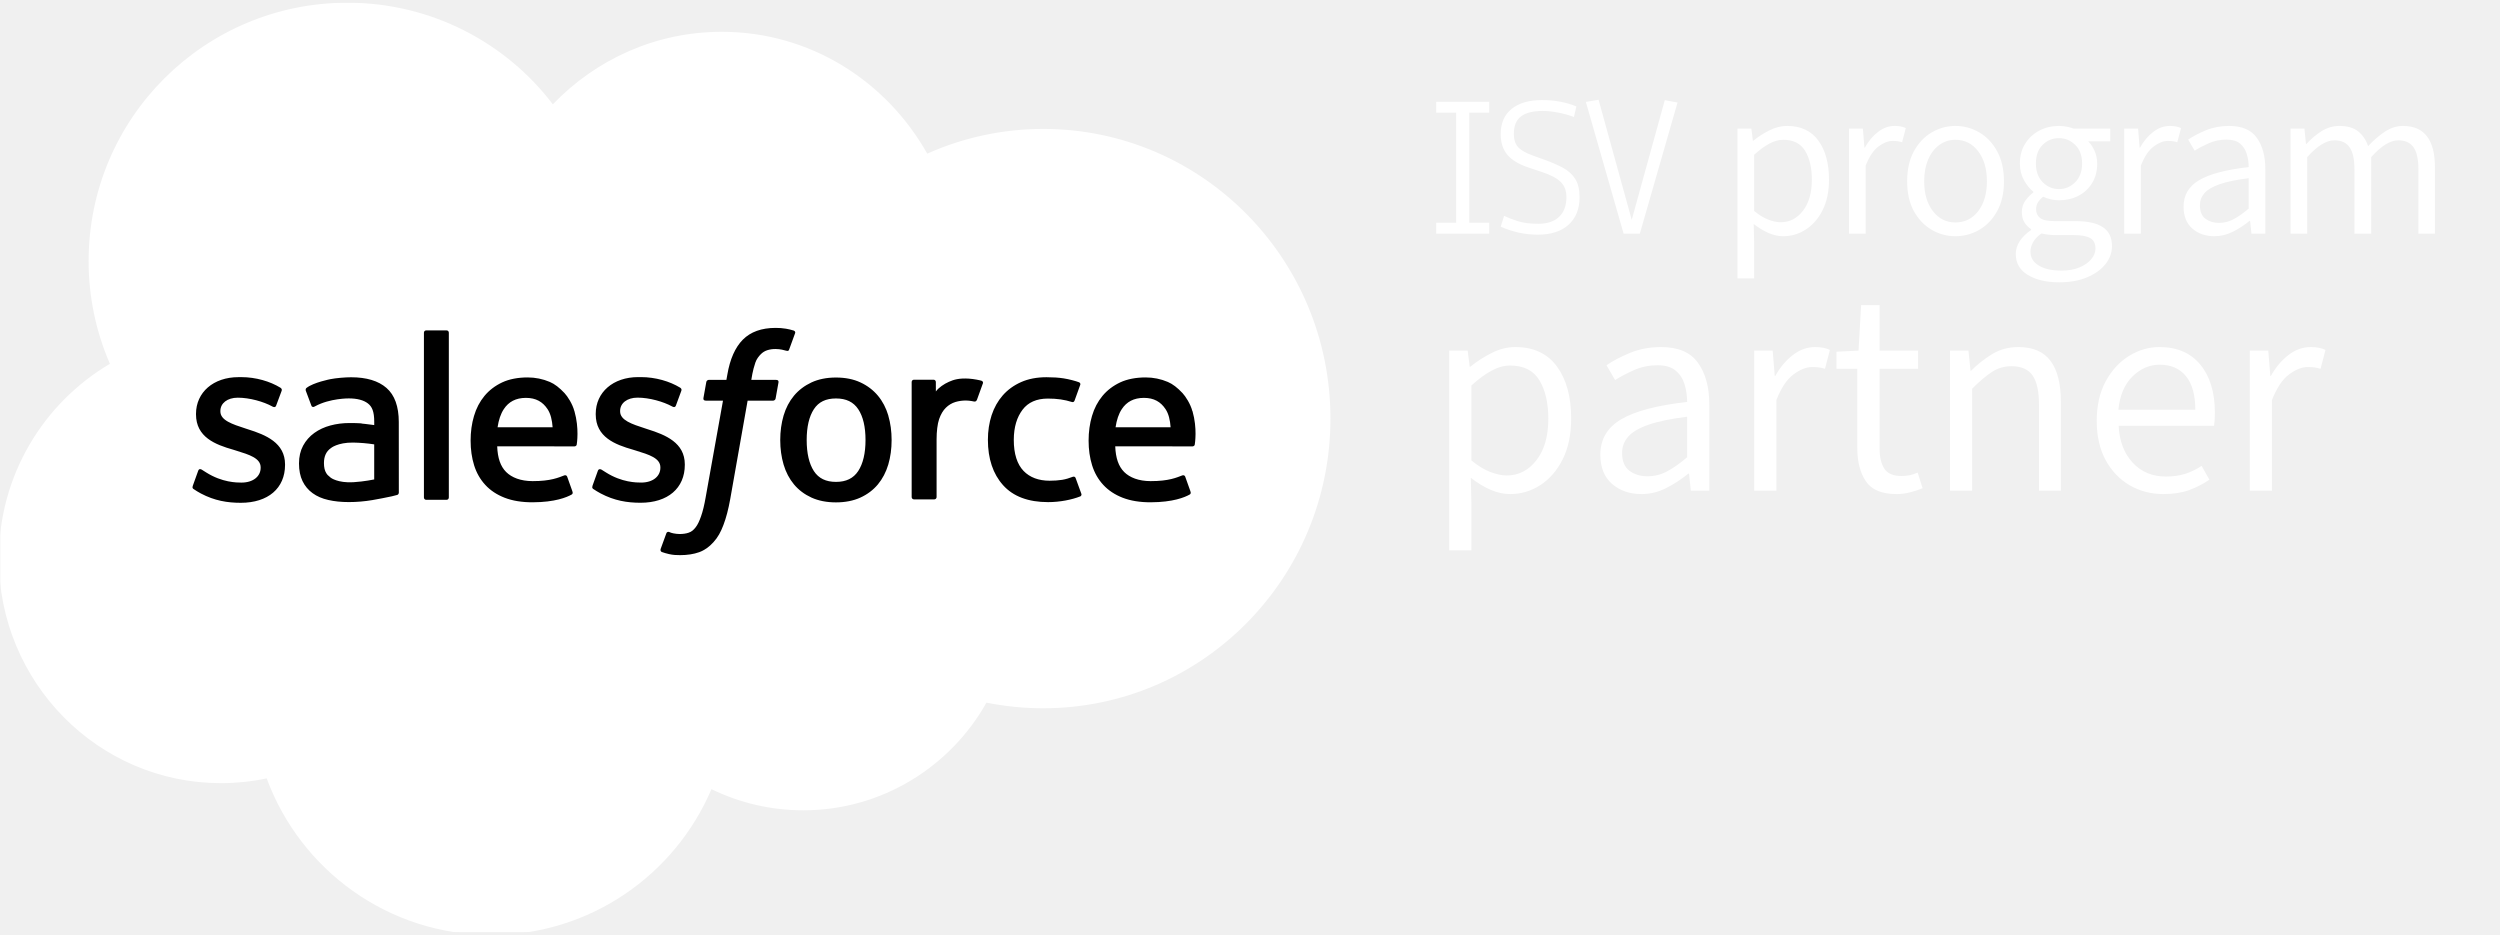
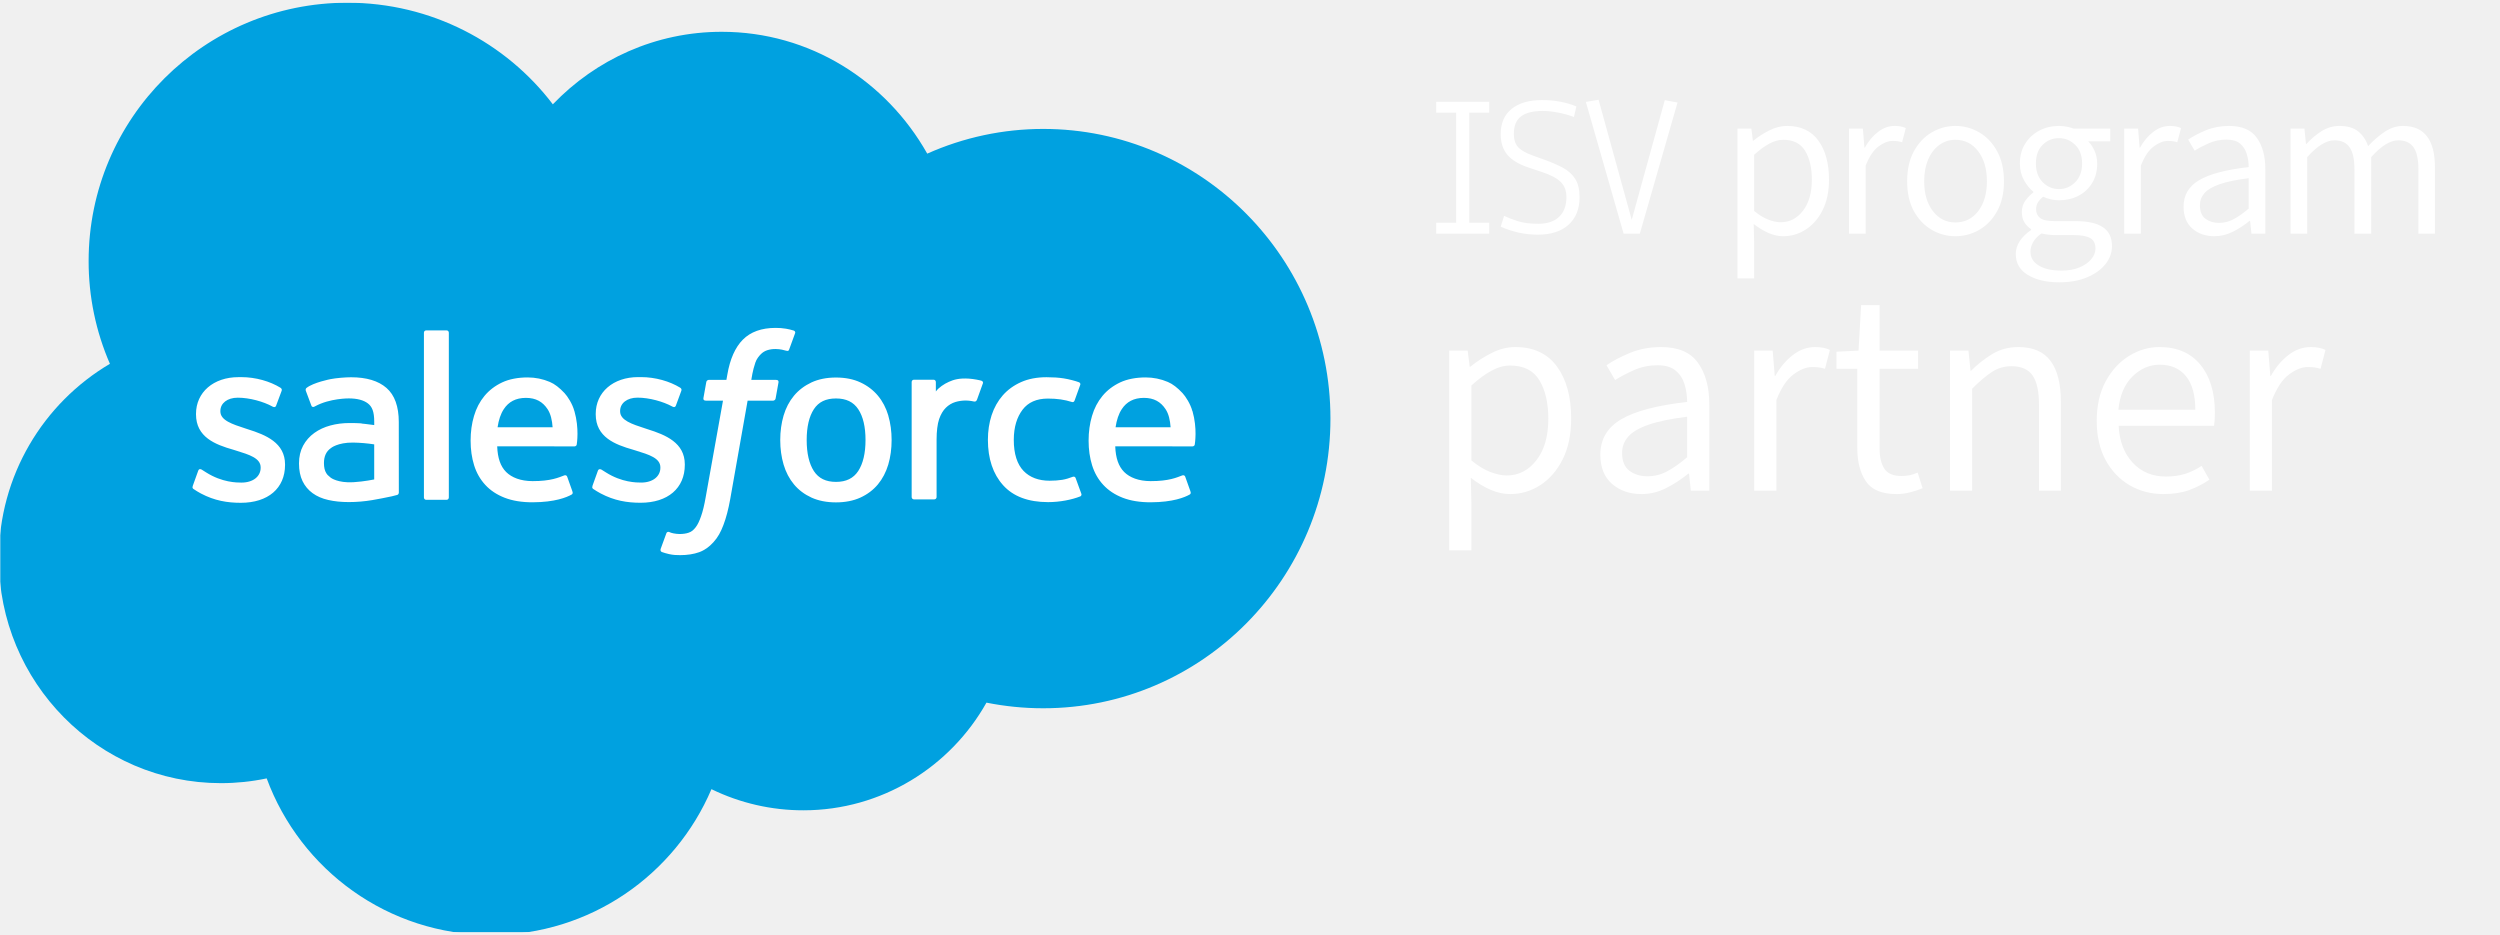
<svg xmlns="http://www.w3.org/2000/svg" width="107" height="40" viewBox="0 0 107 40" fill="none">
-   <mask id="mask0_1505_1721" style="mask-type:luminance" maskUnits="userSpaceOnUse" x="0" y="0" width="57" height="40">
+   <mask id="mask0_1145_1102" style="mask-type:luminance" maskUnits="userSpaceOnUse" x="0" y="0" width="57" height="40">
    <path d="M0.013 0.105H56.976V39.896H0.013V0.105Z" fill="white" />
  </mask>
-   <g mask="url(#mask0_1505_1721)">
-     <path fill-rule="evenodd" clip-rule="evenodd" d="M23.665 4.461C25.504 2.547 28.063 1.361 30.89 1.361C34.66 1.361 37.927 3.456 39.686 6.576C41.248 5.878 42.939 5.518 44.649 5.518C51.435 5.518 56.943 11.068 56.943 17.916C56.943 24.765 51.435 30.314 44.649 30.314C43.82 30.314 43.012 30.231 42.22 30.073C40.681 32.817 37.738 34.681 34.388 34.681C33.023 34.683 31.677 34.374 30.45 33.776C28.89 37.441 25.257 40.017 21.026 40.017C16.607 40.017 12.859 37.231 11.414 33.315C10.771 33.451 10.115 33.519 9.458 33.519C4.201 33.519 -0.05 29.205 -0.05 23.906C-0.05 20.346 1.864 17.247 4.704 15.571C4.101 14.183 3.791 12.686 3.793 11.173C3.793 5.058 8.756 0.116 14.871 0.116C18.452 0.116 21.657 1.823 23.667 4.472" fill="white" />
+   <g mask="url(#mask0_1145_1102)">
+     <path fill-rule="evenodd" clip-rule="evenodd" d="M23.665 4.461C25.504 2.547 28.063 1.361 30.89 1.361C34.66 1.361 37.927 3.456 39.686 6.576C41.248 5.878 42.939 5.518 44.649 5.518C51.435 5.518 56.943 11.068 56.943 17.916C56.943 24.765 51.435 30.314 44.649 30.314C43.82 30.314 43.012 30.231 42.22 30.073C40.681 32.817 37.738 34.681 34.388 34.681C33.023 34.683 31.677 34.374 30.45 33.776C28.89 37.441 25.257 40.017 21.026 40.017C16.607 40.017 12.859 37.231 11.414 33.315C10.771 33.451 10.115 33.519 9.458 33.519C4.201 33.519 -0.05 29.205 -0.05 23.906C-0.05 20.346 1.864 17.247 4.704 15.571C4.101 14.183 3.791 12.686 3.793 11.173C3.793 5.058 8.756 0.116 14.871 0.116C18.452 0.116 21.657 1.823 23.667 4.472" fill="#00A1E0" />
  </g>
-   <path fill-rule="evenodd" clip-rule="evenodd" d="M8.251 20.796C8.216 20.889 8.264 20.909 8.276 20.925C8.383 21.003 8.491 21.059 8.6 21.122C9.182 21.43 9.731 21.52 10.305 21.52C11.474 21.52 12.2 20.898 12.2 19.897V19.877C12.2 18.952 11.379 18.614 10.613 18.374L10.512 18.341C9.932 18.153 9.432 17.989 9.432 17.608V17.589C9.432 17.262 9.725 17.021 10.177 17.021C10.68 17.021 11.279 17.188 11.662 17.4C11.662 17.4 11.776 17.474 11.817 17.364C11.839 17.305 12.035 16.782 12.056 16.723C12.078 16.662 12.039 16.616 11.999 16.592C11.559 16.323 10.952 16.141 10.324 16.141L10.207 16.142C9.137 16.142 8.389 16.789 8.389 17.715V17.734C8.389 18.71 9.214 19.029 9.985 19.248L10.109 19.287C10.67 19.46 11.156 19.61 11.156 20.003V20.023C11.156 20.385 10.84 20.655 10.333 20.655C10.136 20.655 9.508 20.652 8.827 20.222C8.745 20.174 8.698 20.139 8.635 20.101C8.601 20.08 8.517 20.044 8.481 20.154L8.251 20.794M25.36 20.794C25.325 20.888 25.373 20.907 25.385 20.924C25.492 21.001 25.601 21.057 25.71 21.12C26.292 21.428 26.841 21.518 27.415 21.518C28.583 21.518 29.31 20.896 29.31 19.895V19.876C29.31 18.95 28.491 18.613 27.722 18.372L27.622 18.339C27.042 18.151 26.541 17.988 26.541 17.607V17.587C26.541 17.26 26.835 17.019 27.287 17.019C27.79 17.019 28.386 17.187 28.772 17.398C28.772 17.398 28.885 17.472 28.927 17.362C28.949 17.303 29.145 16.78 29.163 16.721C29.186 16.66 29.147 16.614 29.107 16.59C28.667 16.322 28.06 16.14 27.431 16.14L27.315 16.14C26.244 16.14 25.497 16.787 25.497 17.713V17.733C25.497 18.709 26.322 19.027 27.093 19.247L27.216 19.285C27.78 19.458 28.264 19.608 28.264 20.002V20.021C28.264 20.384 27.947 20.654 27.441 20.654C27.243 20.654 26.613 20.65 25.935 20.22C25.852 20.172 25.804 20.139 25.742 20.099C25.721 20.086 25.622 20.047 25.588 20.152L25.358 20.793M37.044 18.832C37.044 19.398 36.938 19.844 36.732 20.16C36.526 20.472 36.215 20.625 35.781 20.625C35.347 20.625 35.038 20.474 34.834 20.162C34.63 19.848 34.526 19.4 34.526 18.834C34.526 18.269 34.63 17.825 34.834 17.513C35.037 17.203 35.345 17.054 35.781 17.054C36.217 17.054 36.526 17.205 36.732 17.513C36.94 17.825 37.044 18.269 37.044 18.834M38.02 17.785C37.924 17.461 37.775 17.176 37.576 16.937C37.377 16.698 37.126 16.506 36.826 16.367C36.529 16.228 36.177 16.158 35.779 16.158C35.381 16.158 35.031 16.229 34.732 16.367C34.434 16.507 34.181 16.698 33.982 16.937C33.783 17.176 33.634 17.461 33.538 17.785C33.443 18.108 33.394 18.46 33.394 18.834C33.394 19.209 33.443 19.561 33.538 19.884C33.634 20.208 33.783 20.493 33.982 20.732C34.181 20.971 34.434 21.161 34.732 21.297C35.031 21.433 35.383 21.502 35.779 21.502C36.175 21.502 36.526 21.433 36.824 21.297C37.121 21.162 37.375 20.971 37.574 20.732C37.772 20.493 37.921 20.208 38.018 19.884C38.113 19.561 38.161 19.209 38.161 18.834C38.161 18.462 38.113 18.108 38.018 17.785M46.039 20.466C46.007 20.371 45.914 20.407 45.914 20.407C45.772 20.461 45.621 20.511 45.459 20.537C45.297 20.562 45.116 20.575 44.925 20.575C44.454 20.575 44.077 20.434 43.809 20.156C43.539 19.877 43.388 19.429 43.39 18.822C43.392 18.269 43.526 17.854 43.765 17.536C44.002 17.222 44.366 17.059 44.848 17.059C45.25 17.059 45.558 17.105 45.88 17.206C45.88 17.206 45.957 17.239 45.994 17.139C46.079 16.902 46.142 16.733 46.234 16.473C46.26 16.398 46.197 16.367 46.173 16.358C46.047 16.309 45.748 16.228 45.522 16.194C45.311 16.161 45.066 16.145 44.789 16.145C44.379 16.145 44.014 16.215 43.702 16.354C43.39 16.492 43.126 16.685 42.917 16.923C42.708 17.162 42.548 17.447 42.441 17.771C42.336 18.094 42.282 18.448 42.282 18.823C42.282 19.631 42.5 20.287 42.932 20.766C43.363 21.248 44.012 21.491 44.858 21.491C45.359 21.491 45.872 21.39 46.24 21.244C46.24 21.244 46.311 21.21 46.28 21.128L46.039 20.466M47.746 18.288C47.793 17.974 47.879 17.712 48.014 17.509C48.217 17.199 48.525 17.029 48.959 17.029C49.392 17.029 49.679 17.2 49.884 17.509C50.021 17.713 50.08 17.984 50.102 18.288L47.736 18.288L47.746 18.288ZM51.034 17.597C50.951 17.285 50.745 16.968 50.611 16.824C50.398 16.596 50.19 16.434 49.983 16.347C49.684 16.219 49.361 16.154 49.036 16.154C48.624 16.154 48.249 16.224 47.945 16.366C47.642 16.509 47.386 16.703 47.185 16.946C46.984 17.189 46.833 17.476 46.737 17.805C46.641 18.129 46.592 18.485 46.592 18.858C46.592 19.239 46.642 19.593 46.742 19.914C46.842 20.236 47.003 20.519 47.221 20.753C47.439 20.99 47.718 21.174 48.053 21.304C48.386 21.433 48.79 21.5 49.253 21.498C50.208 21.495 50.71 21.283 50.915 21.168C50.952 21.147 50.987 21.112 50.944 21.01L50.728 20.404C50.695 20.314 50.603 20.347 50.603 20.347C50.367 20.435 50.032 20.594 49.246 20.592C48.733 20.591 48.354 20.439 48.115 20.202C47.873 19.959 47.751 19.605 47.732 19.103L51.041 19.105C51.041 19.105 51.128 19.105 51.137 19.019C51.141 18.984 51.251 18.341 51.039 17.597L51.034 17.597ZM21.296 18.288C21.343 17.974 21.429 17.712 21.564 17.509C21.767 17.199 22.075 17.029 22.509 17.029C22.942 17.029 23.229 17.2 23.434 17.509C23.57 17.713 23.63 17.984 23.652 18.288L21.285 18.288L21.296 18.288ZM24.584 17.597C24.501 17.285 24.295 16.968 24.161 16.824C23.947 16.596 23.74 16.434 23.533 16.347C23.233 16.219 22.911 16.154 22.586 16.154C22.173 16.154 21.799 16.224 21.495 16.366C21.191 16.509 20.936 16.703 20.735 16.946C20.534 17.189 20.383 17.476 20.287 17.805C20.19 18.129 20.142 18.485 20.142 18.858C20.142 19.239 20.192 19.593 20.292 19.914C20.392 20.236 20.554 20.519 20.77 20.753C20.987 20.99 21.266 21.174 21.601 21.304C21.934 21.433 22.336 21.5 22.801 21.498C23.756 21.495 24.259 21.283 24.464 21.168C24.5 21.147 24.535 21.112 24.492 21.01L24.276 20.404C24.243 20.314 24.151 20.347 24.151 20.347C23.915 20.435 23.579 20.594 22.794 20.592C22.283 20.591 21.902 20.439 21.663 20.202C21.42 19.959 21.299 19.605 21.28 19.103L24.589 19.105C24.589 19.105 24.676 19.105 24.685 19.019C24.689 18.984 24.798 18.341 24.586 17.597L24.584 17.597ZM14.155 20.445C14.025 20.341 14.007 20.316 13.964 20.249C13.899 20.148 13.865 20.004 13.865 19.82C13.865 19.531 13.961 19.321 14.16 19.181C14.158 19.181 14.445 18.934 15.119 18.942C15.42 18.948 15.719 18.973 16.016 19.019V20.52H16.016C16.016 20.52 15.597 20.61 15.124 20.639C14.452 20.679 14.154 20.445 14.156 20.446L14.155 20.445ZM15.47 18.12C15.336 18.11 15.162 18.106 14.955 18.106C14.672 18.106 14.398 18.141 14.142 18.21C13.884 18.279 13.652 18.387 13.453 18.53C13.254 18.673 13.089 18.859 12.973 19.075C12.856 19.293 12.797 19.548 12.797 19.837C12.797 20.13 12.848 20.384 12.948 20.591C13.047 20.797 13.195 20.975 13.38 21.108C13.563 21.242 13.79 21.341 14.052 21.399C14.312 21.459 14.605 21.489 14.927 21.489C15.266 21.489 15.604 21.46 15.93 21.405C16.209 21.357 16.486 21.303 16.762 21.244C16.872 21.218 16.994 21.185 16.994 21.185C17.076 21.164 17.07 21.077 17.07 21.077L17.068 18.061C17.068 17.399 16.891 16.907 16.542 16.604C16.194 16.3 15.685 16.147 15.026 16.147C14.779 16.147 14.379 16.18 14.14 16.228C14.14 16.228 13.419 16.368 13.122 16.601C13.122 16.601 13.057 16.641 13.092 16.733L13.327 17.361C13.356 17.442 13.435 17.414 13.435 17.414C13.435 17.414 13.46 17.405 13.49 17.387C14.124 17.042 14.928 17.052 14.928 17.052C15.284 17.052 15.561 17.124 15.745 17.266C15.925 17.404 16.017 17.613 16.017 18.053V18.193C15.735 18.152 15.473 18.128 15.473 18.128L15.47 18.12ZM42.067 16.418C42.071 16.407 42.074 16.395 42.074 16.383C42.074 16.371 42.072 16.359 42.067 16.348C42.062 16.337 42.056 16.327 42.047 16.318C42.038 16.31 42.028 16.303 42.017 16.299C41.961 16.277 41.68 16.218 41.464 16.205C41.05 16.179 40.819 16.249 40.612 16.342C40.407 16.434 40.18 16.583 40.055 16.754L40.054 16.352C40.054 16.297 40.015 16.252 39.959 16.252H39.113C39.059 16.252 39.019 16.297 39.019 16.352V21.274C39.019 21.3 39.029 21.326 39.048 21.345C39.067 21.363 39.092 21.374 39.119 21.374H39.986C40.013 21.374 40.038 21.363 40.057 21.345C40.076 21.326 40.086 21.3 40.086 21.274V18.802C40.086 18.472 40.123 18.143 40.195 17.936C40.267 17.73 40.364 17.567 40.484 17.45C40.599 17.336 40.739 17.252 40.893 17.205C41.037 17.163 41.186 17.142 41.337 17.142C41.509 17.142 41.699 17.187 41.699 17.187C41.763 17.194 41.798 17.155 41.819 17.097C41.876 16.946 42.037 16.494 42.069 16.404" fill="black" />
-   <path fill-rule="evenodd" clip-rule="evenodd" d="M33.969 14.147C33.862 14.114 33.753 14.088 33.642 14.069C33.494 14.044 33.344 14.033 33.193 14.034C32.596 14.034 32.125 14.203 31.794 14.537C31.466 14.867 31.242 15.371 31.13 16.035L31.09 16.259H30.34C30.34 16.259 30.248 16.255 30.229 16.355L30.106 17.042C30.098 17.107 30.126 17.148 30.214 17.148H30.944L30.203 21.283C30.145 21.616 30.079 21.89 30.005 22.097C29.933 22.302 29.862 22.456 29.775 22.567C29.69 22.675 29.61 22.754 29.472 22.8C29.358 22.839 29.227 22.856 29.084 22.856C29.004 22.856 28.897 22.843 28.819 22.827C28.74 22.812 28.699 22.794 28.64 22.769C28.64 22.769 28.555 22.737 28.521 22.823C28.494 22.893 28.299 23.428 28.276 23.494C28.253 23.559 28.286 23.611 28.327 23.626C28.424 23.66 28.497 23.683 28.629 23.714C28.813 23.757 28.968 23.76 29.113 23.76C29.417 23.76 29.694 23.717 29.924 23.634C30.155 23.551 30.356 23.405 30.534 23.208C30.727 22.996 30.848 22.773 30.963 22.469C31.078 22.168 31.176 21.795 31.254 21.359L31.998 17.148H33.086C33.086 17.148 33.178 17.151 33.197 17.052L33.32 16.365C33.329 16.299 33.301 16.258 33.212 16.259H32.156C32.161 16.235 32.209 15.863 32.331 15.514C32.382 15.364 32.48 15.244 32.562 15.161C32.639 15.082 32.734 15.023 32.839 14.989C32.954 14.953 33.073 14.936 33.193 14.938C33.293 14.938 33.391 14.95 33.465 14.965C33.567 14.987 33.607 14.998 33.634 15.007C33.742 15.039 33.756 15.008 33.777 14.955L34.03 14.262C34.056 14.187 33.992 14.156 33.969 14.147ZM19.21 21.291C19.21 21.347 19.171 21.392 19.115 21.392H18.239C18.184 21.392 18.144 21.347 18.144 21.291V14.241C18.144 14.185 18.184 14.141 18.239 14.141H19.115C19.171 14.141 19.21 14.185 19.21 14.241V21.291Z" fill="black" />
+   <path fill-rule="evenodd" clip-rule="evenodd" d="M8.251 20.796C8.216 20.889 8.264 20.909 8.276 20.925C8.383 21.003 8.491 21.059 8.6 21.122C9.182 21.43 9.731 21.52 10.305 21.52C11.474 21.52 12.2 20.898 12.2 19.897V19.877C12.2 18.952 11.379 18.614 10.613 18.374L10.512 18.341C9.932 18.153 9.432 17.989 9.432 17.608V17.589C9.432 17.262 9.725 17.021 10.177 17.021C10.68 17.021 11.279 17.188 11.662 17.4C11.662 17.4 11.776 17.474 11.817 17.364C11.839 17.305 12.035 16.782 12.056 16.723C12.078 16.662 12.039 16.616 11.999 16.592C11.559 16.323 10.952 16.141 10.324 16.141L10.207 16.142C9.137 16.142 8.389 16.789 8.389 17.715V17.734C8.389 18.71 9.214 19.029 9.985 19.248L10.109 19.287C10.67 19.46 11.156 19.61 11.156 20.003V20.023C11.156 20.385 10.84 20.655 10.333 20.655C10.136 20.655 9.508 20.652 8.827 20.222C8.745 20.174 8.698 20.139 8.635 20.101C8.601 20.08 8.517 20.044 8.481 20.154L8.251 20.794M25.36 20.794C25.325 20.888 25.373 20.907 25.385 20.924C25.492 21.001 25.601 21.057 25.71 21.12C26.292 21.428 26.841 21.518 27.415 21.518C28.583 21.518 29.31 20.896 29.31 19.895V19.876C29.31 18.95 28.491 18.613 27.722 18.372L27.622 18.339C27.042 18.151 26.541 17.988 26.541 17.607V17.587C26.541 17.26 26.835 17.019 27.287 17.019C27.79 17.019 28.386 17.187 28.772 17.398C28.772 17.398 28.885 17.472 28.927 17.362C28.949 17.303 29.145 16.78 29.163 16.721C29.186 16.66 29.147 16.614 29.107 16.59C28.667 16.322 28.06 16.14 27.431 16.14L27.315 16.14C26.244 16.14 25.497 16.787 25.497 17.713V17.733C25.497 18.709 26.322 19.027 27.093 19.247L27.216 19.285C27.78 19.458 28.264 19.608 28.264 20.002V20.021C28.264 20.384 27.947 20.654 27.441 20.654C27.243 20.654 26.613 20.65 25.935 20.22C25.852 20.172 25.804 20.139 25.742 20.099C25.721 20.086 25.622 20.047 25.588 20.152L25.358 20.793M37.044 18.832C37.044 19.398 36.938 19.844 36.732 20.16C36.526 20.472 36.215 20.625 35.781 20.625C35.347 20.625 35.038 20.474 34.834 20.162C34.63 19.848 34.526 19.4 34.526 18.834C34.526 18.269 34.63 17.825 34.834 17.513C35.037 17.203 35.345 17.054 35.781 17.054C36.217 17.054 36.526 17.205 36.732 17.513C36.94 17.825 37.044 18.269 37.044 18.834M38.02 17.785C37.924 17.461 37.775 17.176 37.576 16.937C37.377 16.698 37.126 16.506 36.826 16.367C36.529 16.228 36.177 16.158 35.779 16.158C35.381 16.158 35.031 16.229 34.732 16.367C34.434 16.507 34.181 16.698 33.982 16.937C33.783 17.176 33.634 17.461 33.538 17.785C33.443 18.108 33.394 18.46 33.394 18.834C33.394 19.209 33.443 19.561 33.538 19.884C33.634 20.208 33.783 20.493 33.982 20.732C34.181 20.971 34.434 21.161 34.732 21.297C35.031 21.433 35.383 21.502 35.779 21.502C36.175 21.502 36.526 21.433 36.824 21.297C37.121 21.162 37.375 20.971 37.574 20.732C37.772 20.493 37.921 20.208 38.018 19.884C38.113 19.561 38.161 19.209 38.161 18.834C38.161 18.462 38.113 18.108 38.018 17.785M46.039 20.466C46.007 20.371 45.914 20.407 45.914 20.407C45.772 20.461 45.621 20.511 45.459 20.537C45.297 20.562 45.116 20.575 44.925 20.575C44.454 20.575 44.077 20.434 43.809 20.156C43.539 19.877 43.388 19.429 43.39 18.822C43.392 18.269 43.526 17.854 43.765 17.536C44.002 17.222 44.366 17.059 44.848 17.059C45.25 17.059 45.558 17.105 45.88 17.206C45.88 17.206 45.957 17.239 45.994 17.139C46.079 16.902 46.142 16.733 46.234 16.473C46.26 16.398 46.197 16.367 46.173 16.358C46.047 16.309 45.748 16.228 45.522 16.194C45.311 16.161 45.066 16.145 44.789 16.145C44.379 16.145 44.014 16.215 43.702 16.354C43.39 16.492 43.126 16.685 42.917 16.923C42.708 17.162 42.548 17.447 42.441 17.771C42.336 18.094 42.282 18.448 42.282 18.823C42.282 19.631 42.5 20.287 42.932 20.766C43.363 21.248 44.012 21.491 44.858 21.491C45.359 21.491 45.872 21.39 46.24 21.244C46.24 21.244 46.311 21.21 46.28 21.128L46.039 20.466M47.746 18.288C47.793 17.974 47.879 17.712 48.014 17.509C48.217 17.199 48.525 17.029 48.959 17.029C49.392 17.029 49.679 17.2 49.884 17.509C50.021 17.713 50.08 17.984 50.102 18.288L47.736 18.288L47.746 18.288ZM51.034 17.597C50.951 17.285 50.745 16.968 50.611 16.824C50.398 16.596 50.19 16.434 49.983 16.347C49.684 16.219 49.361 16.154 49.036 16.154C48.624 16.154 48.249 16.224 47.945 16.366C47.642 16.509 47.386 16.703 47.185 16.946C46.984 17.189 46.833 17.476 46.737 17.805C46.641 18.129 46.592 18.485 46.592 18.858C46.592 19.239 46.642 19.593 46.742 19.914C46.842 20.236 47.003 20.519 47.221 20.753C47.439 20.99 47.718 21.174 48.053 21.304C48.386 21.433 48.79 21.5 49.253 21.498C50.208 21.495 50.71 21.283 50.915 21.168C50.952 21.147 50.987 21.112 50.944 21.01L50.728 20.404C50.695 20.314 50.603 20.347 50.603 20.347C50.367 20.435 50.032 20.594 49.246 20.592C48.733 20.591 48.354 20.439 48.115 20.202C47.873 19.959 47.751 19.605 47.732 19.103L51.041 19.105C51.041 19.105 51.128 19.105 51.137 19.019C51.141 18.984 51.251 18.341 51.039 17.597L51.034 17.597ZM21.296 18.288C21.343 17.974 21.429 17.712 21.564 17.509C21.767 17.199 22.075 17.029 22.509 17.029C22.942 17.029 23.229 17.2 23.434 17.509C23.57 17.713 23.63 17.984 23.652 18.288L21.285 18.288L21.296 18.288ZM24.584 17.597C24.501 17.285 24.295 16.968 24.161 16.824C23.947 16.596 23.74 16.434 23.533 16.347C23.233 16.219 22.911 16.154 22.586 16.154C22.173 16.154 21.799 16.224 21.495 16.366C21.191 16.509 20.936 16.703 20.735 16.946C20.534 17.189 20.383 17.476 20.287 17.805C20.19 18.129 20.142 18.485 20.142 18.858C20.142 19.239 20.192 19.593 20.292 19.914C20.392 20.236 20.554 20.519 20.77 20.753C20.987 20.99 21.266 21.174 21.601 21.304C21.934 21.433 22.336 21.5 22.801 21.498C23.756 21.495 24.259 21.283 24.464 21.168C24.5 21.147 24.535 21.112 24.492 21.01L24.276 20.404C24.243 20.314 24.151 20.347 24.151 20.347C23.915 20.435 23.579 20.594 22.794 20.592C22.283 20.591 21.902 20.439 21.663 20.202C21.42 19.959 21.299 19.605 21.28 19.103L24.589 19.105C24.589 19.105 24.676 19.105 24.685 19.019C24.689 18.984 24.798 18.341 24.586 17.597L24.584 17.597ZM14.155 20.445C14.025 20.341 14.007 20.316 13.964 20.249C13.899 20.148 13.865 20.004 13.865 19.82C13.865 19.531 13.961 19.321 14.16 19.181C14.158 19.181 14.445 18.934 15.119 18.942C15.42 18.948 15.719 18.973 16.016 19.019V20.52H16.016C16.016 20.52 15.597 20.61 15.124 20.639C14.452 20.679 14.154 20.445 14.156 20.446L14.155 20.445ZM15.47 18.12C15.336 18.11 15.162 18.106 14.955 18.106C14.672 18.106 14.398 18.141 14.142 18.21C13.884 18.279 13.652 18.387 13.453 18.53C13.254 18.673 13.089 18.859 12.973 19.075C12.856 19.293 12.797 19.548 12.797 19.837C12.797 20.13 12.848 20.384 12.948 20.591C13.047 20.797 13.195 20.975 13.38 21.108C13.563 21.242 13.79 21.341 14.052 21.399C14.312 21.459 14.605 21.489 14.927 21.489C15.266 21.489 15.604 21.46 15.93 21.405C16.209 21.357 16.486 21.303 16.762 21.244C16.872 21.218 16.994 21.185 16.994 21.185C17.076 21.164 17.07 21.077 17.07 21.077L17.068 18.061C17.068 17.399 16.891 16.907 16.542 16.604C16.194 16.3 15.685 16.147 15.026 16.147C14.779 16.147 14.379 16.18 14.14 16.228C14.14 16.228 13.419 16.368 13.122 16.601C13.122 16.601 13.057 16.641 13.092 16.733L13.327 17.361C13.356 17.442 13.435 17.414 13.435 17.414C13.435 17.414 13.46 17.405 13.49 17.387C14.124 17.042 14.928 17.052 14.928 17.052C15.284 17.052 15.561 17.124 15.745 17.266C15.925 17.404 16.017 17.613 16.017 18.053V18.193C15.735 18.152 15.473 18.128 15.473 18.128L15.47 18.12ZM42.067 16.418C42.071 16.407 42.074 16.395 42.074 16.383C42.074 16.371 42.072 16.359 42.067 16.348C42.062 16.337 42.056 16.327 42.047 16.318C42.038 16.31 42.028 16.303 42.017 16.299C41.961 16.277 41.68 16.218 41.464 16.205C41.05 16.179 40.819 16.249 40.612 16.342C40.407 16.434 40.18 16.583 40.055 16.754L40.054 16.352C40.054 16.297 40.015 16.252 39.959 16.252H39.113C39.059 16.252 39.019 16.297 39.019 16.352V21.274C39.019 21.3 39.029 21.326 39.048 21.345C39.067 21.363 39.092 21.374 39.119 21.374H39.986C40.013 21.374 40.038 21.363 40.057 21.345C40.076 21.326 40.086 21.3 40.086 21.274V18.802C40.086 18.472 40.123 18.143 40.195 17.936C40.267 17.73 40.364 17.567 40.484 17.45C40.599 17.336 40.739 17.252 40.893 17.205C41.037 17.163 41.186 17.142 41.337 17.142C41.509 17.142 41.699 17.187 41.699 17.187C41.763 17.194 41.798 17.155 41.819 17.097C41.876 16.946 42.037 16.494 42.069 16.404" fill="white" />
+   <path fill-rule="evenodd" clip-rule="evenodd" d="M33.969 14.147C33.862 14.114 33.753 14.088 33.642 14.069C33.494 14.044 33.344 14.033 33.193 14.034C32.596 14.034 32.125 14.203 31.794 14.537C31.466 14.867 31.242 15.371 31.13 16.035L31.09 16.259H30.34C30.34 16.259 30.248 16.255 30.229 16.355L30.106 17.042C30.098 17.107 30.126 17.148 30.214 17.148H30.944L30.203 21.283C30.145 21.616 30.079 21.89 30.005 22.097C29.933 22.302 29.862 22.456 29.775 22.567C29.69 22.675 29.61 22.754 29.472 22.8C29.358 22.839 29.227 22.856 29.084 22.856C29.004 22.856 28.897 22.843 28.819 22.827C28.74 22.812 28.699 22.794 28.64 22.769C28.64 22.769 28.555 22.737 28.521 22.823C28.494 22.893 28.299 23.428 28.276 23.494C28.253 23.559 28.286 23.611 28.327 23.626C28.424 23.66 28.497 23.683 28.629 23.714C28.813 23.757 28.968 23.76 29.113 23.76C29.417 23.76 29.694 23.717 29.924 23.634C30.155 23.551 30.356 23.405 30.534 23.208C30.727 22.996 30.848 22.773 30.963 22.469C31.078 22.168 31.176 21.795 31.254 21.359L31.998 17.148H33.086C33.086 17.148 33.178 17.151 33.197 17.052L33.32 16.365C33.329 16.299 33.301 16.258 33.212 16.259H32.156C32.161 16.235 32.209 15.863 32.331 15.514C32.382 15.364 32.48 15.244 32.562 15.161C32.639 15.082 32.734 15.023 32.839 14.989C32.954 14.953 33.073 14.936 33.193 14.938C33.293 14.938 33.391 14.95 33.465 14.965C33.567 14.987 33.607 14.998 33.634 15.007C33.742 15.039 33.756 15.008 33.777 14.955L34.03 14.262C34.056 14.187 33.992 14.156 33.969 14.147ZM19.21 21.291C19.21 21.347 19.171 21.392 19.115 21.392H18.239C18.184 21.392 18.144 21.347 18.144 21.291V14.241C18.144 14.185 18.184 14.141 18.239 14.141H19.115C19.171 14.141 19.21 14.185 19.21 14.241V21.291Z" fill="white" />
  <path d="M61.47 10V9.534H62.52L62.323 9.732V4.625L62.52 4.823H61.47V4.357H63.738V4.823H62.688L62.885 4.625V9.732L62.688 9.534H63.738V10H61.47ZM65.821 10.044C65.546 10.044 65.272 10.015 64.999 9.956C64.73 9.895 64.474 9.81 64.23 9.701L64.375 9.24C64.531 9.313 64.724 9.388 64.955 9.464C65.19 9.54 65.484 9.578 65.839 9.578C66.222 9.578 66.518 9.48 66.726 9.284C66.937 9.084 67.043 8.803 67.043 8.44C67.043 8.167 66.964 7.952 66.805 7.794C66.65 7.633 66.369 7.485 65.962 7.35L65.421 7.17C65.005 7.032 64.702 6.849 64.512 6.621C64.324 6.392 64.23 6.099 64.23 5.742C64.23 5.273 64.386 4.913 64.696 4.661C65.01 4.409 65.443 4.283 65.997 4.283C66.281 4.283 66.542 4.306 66.779 4.353C67.016 4.397 67.246 4.464 67.469 4.555L67.364 5.008C67.15 4.926 66.924 4.863 66.687 4.819C66.45 4.772 66.23 4.749 66.028 4.749C65.615 4.749 65.305 4.826 65.1 4.981C64.895 5.134 64.793 5.383 64.793 5.729C64.793 5.969 64.851 6.156 64.969 6.291C65.089 6.426 65.3 6.547 65.601 6.656L66.102 6.836C66.395 6.941 66.655 7.054 66.88 7.174C67.106 7.292 67.283 7.448 67.412 7.645C67.541 7.841 67.605 8.109 67.605 8.449C67.605 8.947 67.447 9.338 67.131 9.622C66.817 9.903 66.381 10.044 65.821 10.044ZM69.491 10L67.874 4.362L68.419 4.27L69.869 9.521H69.807L71.253 4.287L71.798 4.388L70.185 10H69.491ZM74.365 11.916V5.504H74.958L75.024 6.023H75.042C75.247 5.856 75.474 5.709 75.723 5.583C75.975 5.455 76.23 5.39 76.488 5.39C77.074 5.39 77.519 5.598 77.824 6.014C78.128 6.43 78.281 6.987 78.281 7.684C78.281 8.194 78.19 8.63 78.008 8.994C77.827 9.354 77.586 9.631 77.287 9.824C76.992 10.015 76.669 10.11 76.321 10.11C76.116 10.11 75.908 10.065 75.697 9.974C75.486 9.883 75.273 9.754 75.059 9.587L75.077 10.378V11.916H74.365ZM76.211 9.512C76.595 9.512 76.912 9.35 77.165 9.024C77.419 8.696 77.547 8.252 77.547 7.693C77.547 7.186 77.452 6.774 77.261 6.458C77.071 6.142 76.757 5.983 76.321 5.983C76.124 5.983 75.925 6.039 75.723 6.15C75.521 6.259 75.306 6.417 75.077 6.625V9.029C75.291 9.205 75.495 9.329 75.688 9.402C75.884 9.476 76.058 9.512 76.211 9.512ZM79.138 10V5.504H79.731L79.797 6.317H79.815C79.973 6.036 80.162 5.812 80.382 5.645C80.601 5.475 80.839 5.39 81.094 5.39C81.287 5.39 81.445 5.421 81.568 5.482L81.41 6.089C81.346 6.068 81.284 6.054 81.225 6.045C81.17 6.036 81.095 6.032 81.001 6.032C80.811 6.032 80.61 6.111 80.399 6.269C80.188 6.424 80.005 6.698 79.85 7.091V10H79.138ZM83.691 10.11C83.328 10.11 82.988 10.018 82.671 9.833C82.358 9.648 82.105 9.382 81.911 9.033C81.721 8.682 81.626 8.257 81.626 7.759C81.626 7.258 81.721 6.832 81.911 6.48C82.105 6.125 82.358 5.856 82.671 5.671C82.988 5.484 83.328 5.39 83.691 5.39C84.06 5.39 84.403 5.484 84.719 5.671C85.036 5.856 85.289 6.125 85.48 6.48C85.673 6.832 85.77 7.258 85.77 7.759C85.77 8.257 85.673 8.682 85.48 9.033C85.289 9.382 85.036 9.648 84.719 9.833C84.403 10.018 84.06 10.11 83.691 10.11ZM83.691 9.521C84.092 9.521 84.418 9.36 84.667 9.038C84.916 8.712 85.04 8.286 85.04 7.759C85.04 7.229 84.916 6.801 84.667 6.476C84.418 6.147 84.092 5.983 83.691 5.983C83.43 5.983 83.199 6.058 82.997 6.208C82.795 6.357 82.636 6.565 82.522 6.832C82.411 7.095 82.355 7.404 82.355 7.759C82.355 8.286 82.48 8.712 82.729 9.038C82.978 9.36 83.299 9.521 83.691 9.521ZM88.139 12.083C87.582 12.083 87.132 11.977 86.79 11.767C86.447 11.559 86.275 11.26 86.275 10.87C86.275 10.674 86.334 10.488 86.451 10.312C86.568 10.136 86.728 9.981 86.93 9.846V9.807C86.822 9.739 86.728 9.646 86.649 9.525C86.573 9.402 86.535 9.251 86.535 9.073C86.535 8.882 86.589 8.715 86.697 8.572C86.806 8.428 86.915 8.317 87.027 8.238V8.203C86.877 8.085 86.744 7.923 86.627 7.715C86.51 7.504 86.451 7.265 86.451 6.999C86.451 6.67 86.527 6.386 86.68 6.146C86.832 5.906 87.034 5.72 87.286 5.588C87.541 5.456 87.819 5.39 88.121 5.39C88.247 5.39 88.363 5.402 88.468 5.425C88.577 5.446 88.67 5.472 88.749 5.504H90.318V6.049H89.374C89.485 6.158 89.577 6.295 89.65 6.462C89.724 6.629 89.76 6.811 89.76 7.007C89.76 7.327 89.687 7.604 89.54 7.838C89.397 8.072 89.201 8.254 88.952 8.383C88.706 8.509 88.429 8.572 88.121 8.572C88.01 8.572 87.894 8.559 87.774 8.532C87.657 8.506 87.547 8.468 87.444 8.418C87.362 8.485 87.292 8.562 87.233 8.646C87.175 8.731 87.145 8.837 87.145 8.963C87.145 9.112 87.201 9.234 87.312 9.328C87.427 9.418 87.638 9.464 87.945 9.464H88.833C89.355 9.464 89.744 9.55 90.002 9.723C90.263 9.896 90.393 10.167 90.393 10.536C90.393 10.812 90.301 11.066 90.116 11.301C89.932 11.535 89.669 11.724 89.33 11.868C88.993 12.011 88.596 12.083 88.139 12.083ZM88.121 8.093C88.391 8.093 88.624 7.995 88.82 7.798C89.016 7.599 89.114 7.333 89.114 6.999C89.114 6.659 89.016 6.394 88.82 6.203C88.626 6.01 88.394 5.913 88.121 5.913C87.846 5.913 87.613 6.01 87.422 6.203C87.232 6.394 87.137 6.659 87.137 6.999C87.137 7.333 87.233 7.599 87.427 7.798C87.623 7.995 87.855 8.093 88.121 8.093ZM88.231 11.582C88.527 11.582 88.783 11.537 89 11.446C89.217 11.355 89.385 11.238 89.505 11.094C89.626 10.951 89.686 10.798 89.686 10.637C89.686 10.42 89.608 10.27 89.453 10.185C89.3 10.102 89.072 10.062 88.767 10.062H87.963C87.881 10.062 87.789 10.056 87.686 10.044C87.584 10.035 87.481 10.018 87.378 9.991C87.211 10.105 87.09 10.231 87.014 10.369C86.94 10.507 86.904 10.643 86.904 10.778C86.904 11.024 87.021 11.219 87.255 11.362C87.49 11.509 87.815 11.582 88.231 11.582ZM90.916 10V5.504H91.51L91.576 6.317H91.593C91.751 6.036 91.94 5.812 92.16 5.645C92.38 5.475 92.617 5.39 92.872 5.39C93.065 5.39 93.224 5.421 93.347 5.482L93.188 6.089C93.124 6.068 93.062 6.054 93.004 6.045C92.948 6.036 92.873 6.032 92.78 6.032C92.589 6.032 92.389 6.111 92.178 6.269C91.967 6.424 91.784 6.698 91.628 7.091V10H90.916ZM94.775 10.11C94.4 10.11 94.087 10.002 93.835 9.785C93.583 9.565 93.457 9.251 93.457 8.844C93.457 8.352 93.679 7.974 94.125 7.71C94.573 7.447 95.279 7.261 96.243 7.152C96.243 6.953 96.215 6.764 96.159 6.585C96.107 6.407 96.011 6.26 95.874 6.146C95.739 6.032 95.546 5.975 95.294 5.975C95.027 5.975 94.777 6.026 94.542 6.128C94.311 6.231 94.107 6.338 93.931 6.449L93.654 5.975C93.854 5.837 94.104 5.705 94.406 5.579C94.711 5.453 95.045 5.39 95.408 5.39C95.956 5.39 96.35 5.559 96.59 5.896C96.833 6.232 96.955 6.676 96.955 7.227V10H96.362L96.304 9.455H96.278C96.061 9.634 95.825 9.788 95.57 9.916C95.319 10.045 95.053 10.11 94.775 10.11ZM94.969 9.539C95.194 9.539 95.405 9.486 95.601 9.38C95.8 9.275 96.014 9.124 96.243 8.928V7.627C95.724 7.691 95.313 7.776 95.008 7.882C94.703 7.987 94.485 8.115 94.353 8.264C94.221 8.414 94.156 8.588 94.156 8.787C94.156 9.054 94.235 9.246 94.393 9.363C94.551 9.48 94.743 9.539 94.969 9.539ZM98.036 10V5.504H98.629L98.695 6.164H98.713C98.912 5.944 99.129 5.761 99.363 5.614C99.601 5.465 99.854 5.39 100.124 5.39C100.466 5.39 100.734 5.468 100.928 5.623C101.124 5.778 101.266 5.989 101.354 6.256C101.591 6.001 101.833 5.793 102.079 5.632C102.325 5.471 102.582 5.39 102.848 5.39C103.308 5.39 103.651 5.54 103.877 5.838C104.102 6.134 104.215 6.569 104.215 7.144V10H103.507V7.236C103.507 6.808 103.437 6.496 103.296 6.3C103.156 6.104 102.939 6.005 102.646 6.005C102.3 6.005 101.914 6.246 101.486 6.726V10H100.77V7.236C100.77 6.808 100.699 6.496 100.559 6.3C100.421 6.104 100.204 6.005 99.908 6.005C99.563 6.005 99.176 6.246 98.748 6.726V10H98.036Z" fill="white" />
  <path d="M62.025 23.555V15.006H62.816L62.904 15.697H62.928C63.201 15.475 63.504 15.279 63.836 15.111C64.172 14.94 64.512 14.854 64.856 14.854C65.637 14.854 66.231 15.131 66.637 15.685C67.043 16.24 67.246 16.982 67.246 17.912C67.246 18.592 67.125 19.174 66.883 19.658C66.641 20.139 66.32 20.508 65.922 20.766C65.527 21.02 65.098 21.146 64.633 21.146C64.359 21.146 64.082 21.086 63.801 20.965C63.52 20.844 63.236 20.672 62.951 20.449L62.975 21.504V23.555H62.025ZM64.486 20.35C64.998 20.35 65.422 20.133 65.758 19.699C66.098 19.262 66.268 18.67 66.268 17.924C66.268 17.248 66.141 16.699 65.887 16.277C65.633 15.855 65.215 15.645 64.633 15.645C64.371 15.645 64.106 15.719 63.836 15.867C63.566 16.012 63.279 16.223 62.975 16.5V19.705C63.26 19.939 63.531 20.105 63.789 20.203C64.051 20.301 64.283 20.35 64.486 20.35ZM70.252 21.146C69.752 21.146 69.334 21.002 68.998 20.713C68.662 20.42 68.494 20.002 68.494 19.459C68.494 18.803 68.791 18.299 69.385 17.947C69.982 17.596 70.924 17.348 72.209 17.203C72.209 16.938 72.172 16.686 72.098 16.447C72.027 16.209 71.9 16.014 71.717 15.861C71.537 15.709 71.279 15.633 70.943 15.633C70.588 15.633 70.254 15.701 69.941 15.838C69.633 15.975 69.361 16.117 69.127 16.266L68.758 15.633C69.023 15.449 69.357 15.273 69.76 15.105C70.166 14.938 70.611 14.854 71.096 14.854C71.826 14.854 72.352 15.078 72.672 15.527C72.996 15.977 73.158 16.568 73.158 17.303V21H72.367L72.291 20.273H72.256C71.967 20.512 71.652 20.717 71.312 20.889C70.977 21.061 70.623 21.146 70.252 21.146ZM70.51 20.385C70.811 20.385 71.092 20.314 71.353 20.174C71.619 20.033 71.904 19.832 72.209 19.57V17.836C71.518 17.922 70.969 18.035 70.562 18.176C70.156 18.316 69.865 18.486 69.689 18.686C69.514 18.885 69.426 19.117 69.426 19.383C69.426 19.738 69.531 19.994 69.742 20.15C69.953 20.307 70.209 20.385 70.51 20.385ZM75.08 21V15.006H75.871L75.959 16.09H75.982C76.193 15.715 76.445 15.416 76.738 15.193C77.031 14.967 77.348 14.854 77.688 14.854C77.945 14.854 78.156 14.895 78.32 14.977L78.109 15.785C78.023 15.758 77.941 15.738 77.863 15.727C77.789 15.715 77.689 15.709 77.564 15.709C77.311 15.709 77.043 15.815 76.762 16.025C76.481 16.232 76.236 16.598 76.029 17.121V21H75.08ZM81.174 21.146C80.545 21.146 80.107 20.965 79.861 20.602C79.615 20.238 79.492 19.762 79.492 19.172V15.785H78.602V15.053L79.545 15.006L79.656 13.06H80.447V15.006H82.094V15.785H80.447V19.195C80.447 19.566 80.516 19.855 80.652 20.062C80.789 20.27 81.033 20.373 81.385 20.373C81.49 20.373 81.602 20.363 81.719 20.344C81.836 20.32 81.955 20.281 82.076 20.227L82.287 20.895C82.127 20.965 81.951 21.023 81.76 21.07C81.568 21.121 81.373 21.146 81.174 21.146ZM83.459 21V15.006H84.25L84.338 15.867H84.361C84.65 15.582 84.957 15.342 85.281 15.146C85.606 14.951 85.975 14.854 86.389 14.854C87.014 14.854 87.473 15.053 87.766 15.451C88.059 15.846 88.205 16.426 88.205 17.191V21H87.268V17.314C87.268 16.744 87.176 16.328 86.992 16.066C86.809 15.805 86.508 15.674 86.09 15.674C85.781 15.674 85.502 15.756 85.252 15.92C85.002 16.084 84.721 16.322 84.408 16.635V21H83.459ZM92.594 21.146C92.066 21.146 91.586 21.021 91.152 20.771C90.723 20.521 90.379 20.162 90.121 19.693C89.867 19.225 89.74 18.664 89.74 18.012C89.74 17.359 89.867 16.797 90.121 16.324C90.379 15.852 90.713 15.488 91.123 15.234C91.533 14.98 91.967 14.854 92.424 14.854C93.178 14.854 93.762 15.105 94.176 15.609C94.59 16.113 94.797 16.799 94.797 17.666C94.797 17.885 94.785 18.07 94.762 18.223H90.678C90.709 18.875 90.908 19.4 91.275 19.799C91.643 20.197 92.119 20.396 92.705 20.396C93.006 20.396 93.281 20.357 93.531 20.279C93.781 20.197 94.014 20.084 94.228 19.939L94.562 20.531C94.301 20.711 94.012 20.859 93.695 20.977C93.379 21.09 93.012 21.146 92.594 21.146ZM90.666 17.537H93.959C93.959 16.908 93.826 16.43 93.561 16.102C93.295 15.773 92.92 15.609 92.436 15.609C92.002 15.609 91.613 15.777 91.269 16.113C90.93 16.449 90.728 16.924 90.666 17.537ZM96.291 21V15.006H97.082L97.17 16.09H97.193C97.404 15.715 97.656 15.416 97.949 15.193C98.242 14.967 98.559 14.854 98.898 14.854C99.156 14.854 99.367 14.895 99.531 14.977L99.32 15.785C99.234 15.758 99.152 15.738 99.074 15.727C99 15.715 98.9 15.709 98.775 15.709C98.522 15.709 98.254 15.815 97.973 16.025C97.691 16.232 97.447 16.598 97.24 17.121V21H96.291Z" fill="white" />
</svg>
